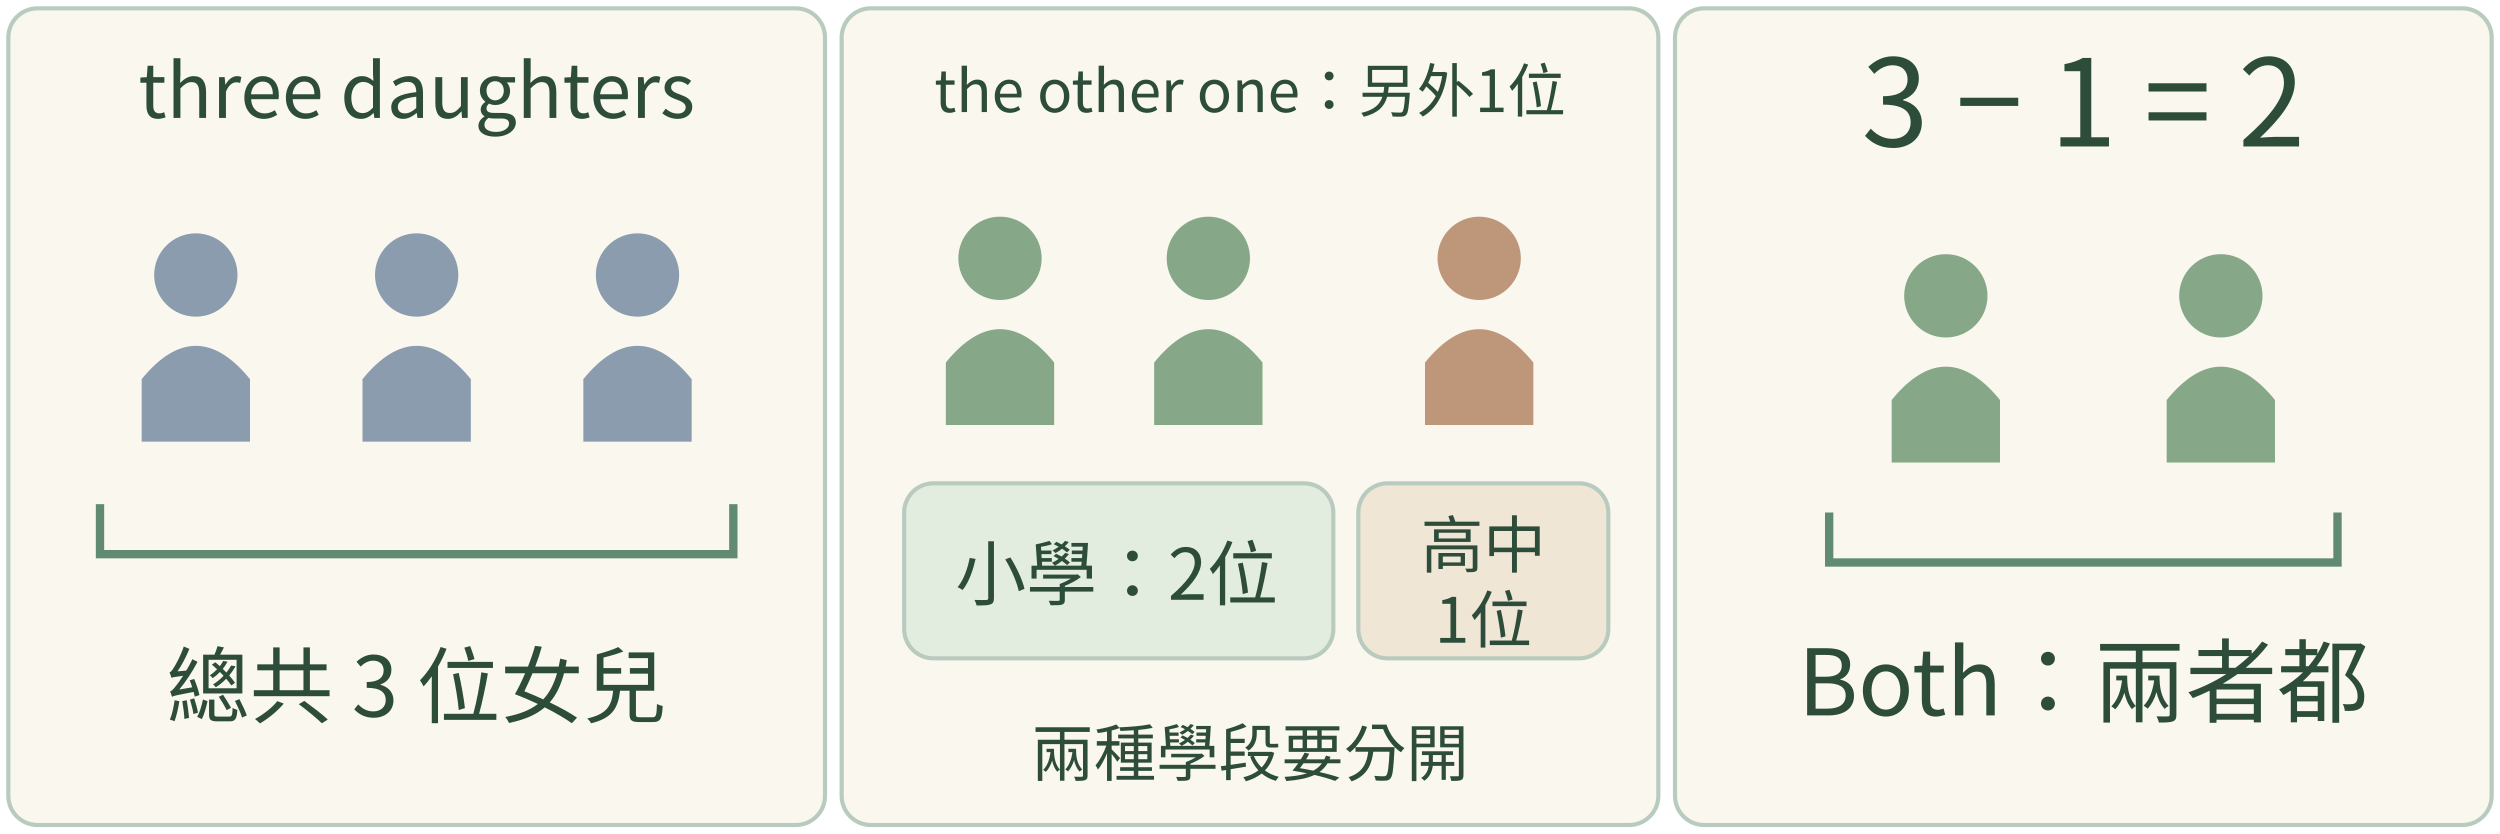
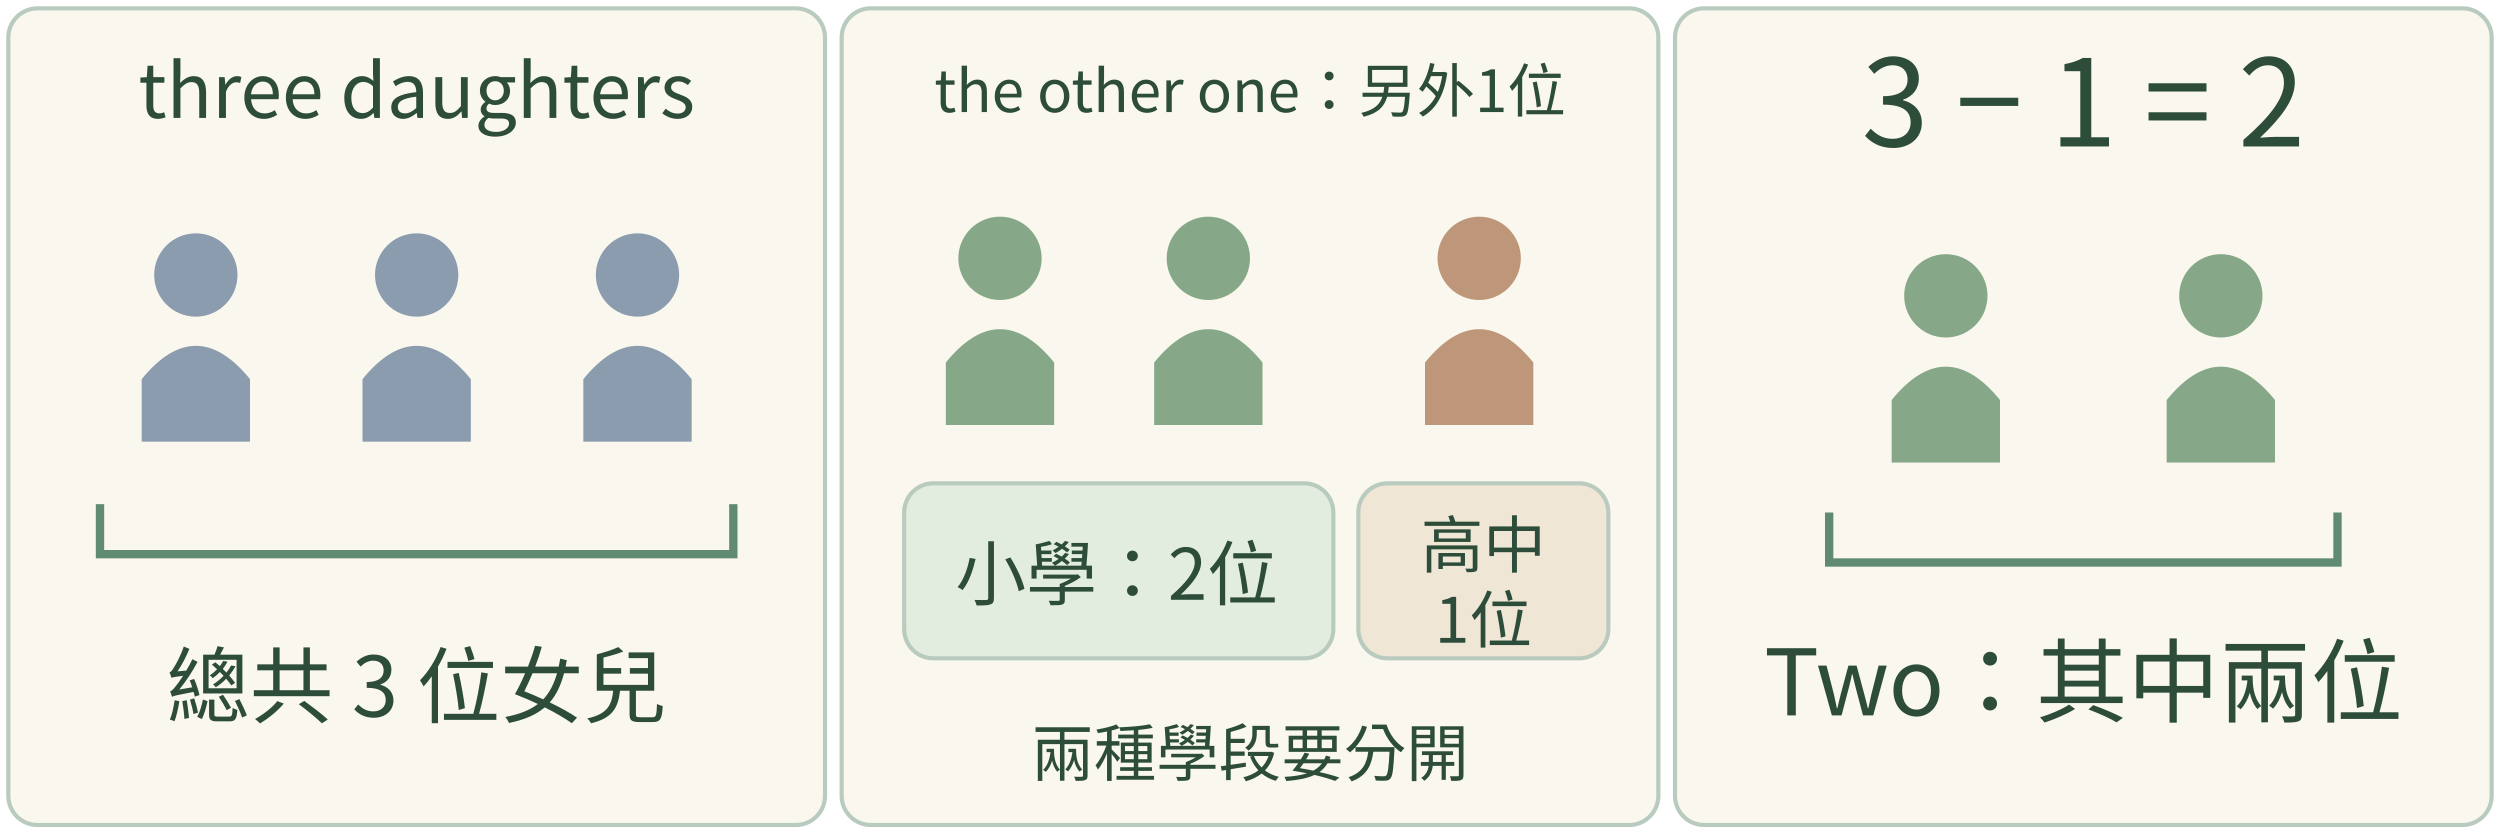
<svg xmlns="http://www.w3.org/2000/svg" width="600" height="200" viewBox="0 0 600 200">
  <rect x="2" y="2" width="196" height="196" rx="7" fill="#faf8ee" stroke="#b9cbbf" />
  <rect x="202" y="2" width="196" height="196" rx="7" fill="#faf8ee" stroke="#b9cbbf" />
  <rect x="402" y="2" width="196" height="196" rx="7" fill="#faf8ee" stroke="#b9cbbf" />
  <text x="100" y="22" font-family="Noto Sans CJK TC,sans-serif" font-size="18" text-anchor="middle" dominant-baseline="middle" fill="#2d4d3a">three daughters</text>
  <circle cx="47" cy="66" r="10" fill="#8b9cae" />
  <path d="M34 106V91Q47 75 60 91V106Z" fill="#8b9cae" />
  <circle cx="100" cy="66" r="10" fill="#8b9cae" />
  <path d="M87 106V91Q100 75 113 91V106Z" fill="#8b9cae" />
  <circle cx="153" cy="66" r="10" fill="#8b9cae" />
  <path d="M140 106V91Q153 75 166 91V106Z" fill="#8b9cae" />
  <path d="M24 121V133H176V121" fill="none" stroke="#608a72" stroke-width="2" />
  <text x="100" y="165" font-family="Noto Sans CJK TC,sans-serif" font-size="20" text-anchor="middle" dominant-baseline="middle" fill="#2d4d3a">總共 3 位女兒</text>
  <text x="300" y="22" font-family="Noto Sans CJK TC,sans-serif" font-size="14" text-anchor="middle" dominant-baseline="middle" fill="#2d4d3a">the other one：另外1位</text>
  <circle cx="240" cy="62" r="10" fill="#86a888" />
  <path d="M227 102V87Q240 71 253 87V102Z" fill="#86a888" />
  <circle cx="290" cy="62" r="10" fill="#86a888" />
  <path d="M277 102V87Q290 71 303 87V102Z" fill="#86a888" />
  <circle cx="355" cy="62" r="10" fill="#be977a" />
  <path d="M342 102V87Q355 71 368 87V102Z" fill="#be977a" />
  <rect x="217" y="116" width="103" height="42" rx="7" fill="#e3eddf" stroke="#b9cbbf" />
  <text x="268" y="138" font-family="Noto Sans CJK TC,sans-serif" font-size="17" text-anchor="middle" dominant-baseline="middle" fill="#2d4d3a">小學：2位</text>
  <rect x="326" y="116" width="60" height="42" rx="7" fill="#f0e6d6" stroke="#b9cbbf" />
  <text x="356" y="131" font-family="Noto Sans CJK TC,sans-serif" font-size="15" text-anchor="middle" dominant-baseline="middle" fill="#2d4d3a">高中</text>
  <text x="356" y="149" font-family="Noto Sans CJK TC,sans-serif" font-size="15" text-anchor="middle" dominant-baseline="middle" fill="#2d4d3a">1位</text>
  <text x="300" y="181" font-family="Noto Sans CJK TC,sans-serif" font-size="15" text-anchor="middle" dominant-baseline="middle" fill="#2d4d3a">兩種學段要分開</text>
  <text x="500" y="25" font-family="Noto Sans CJK TC,sans-serif" font-size="29" text-anchor="middle" dominant-baseline="middle" fill="#2d4d3a">3 − 1 = 2</text>
  <circle cx="467" cy="71" r="10" fill="#86a888" />
  <path d="M454 111V96Q467 80 480 96V111Z" fill="#86a888" />
  <circle cx="533" cy="71" r="10" fill="#86a888" />
  <path d="M520 111V96Q533 80 546 96V111Z" fill="#86a888" />
  <path d="M439 123V135H561V123" fill="none" stroke="#608a72" stroke-width="2" />
-   <text x="500" y="164" font-family="Noto Sans CJK TC,sans-serif" font-size="22" text-anchor="middle" dominant-baseline="middle" fill="#2d4d3a">Both：兩者都</text>
+   <text x="500" y="164" font-family="Noto Sans CJK TC,sans-serif" font-size="22" text-anchor="middle" dominant-baseline="middle" fill="#2d4d3a">Two：其中兩位</text>
</svg>
